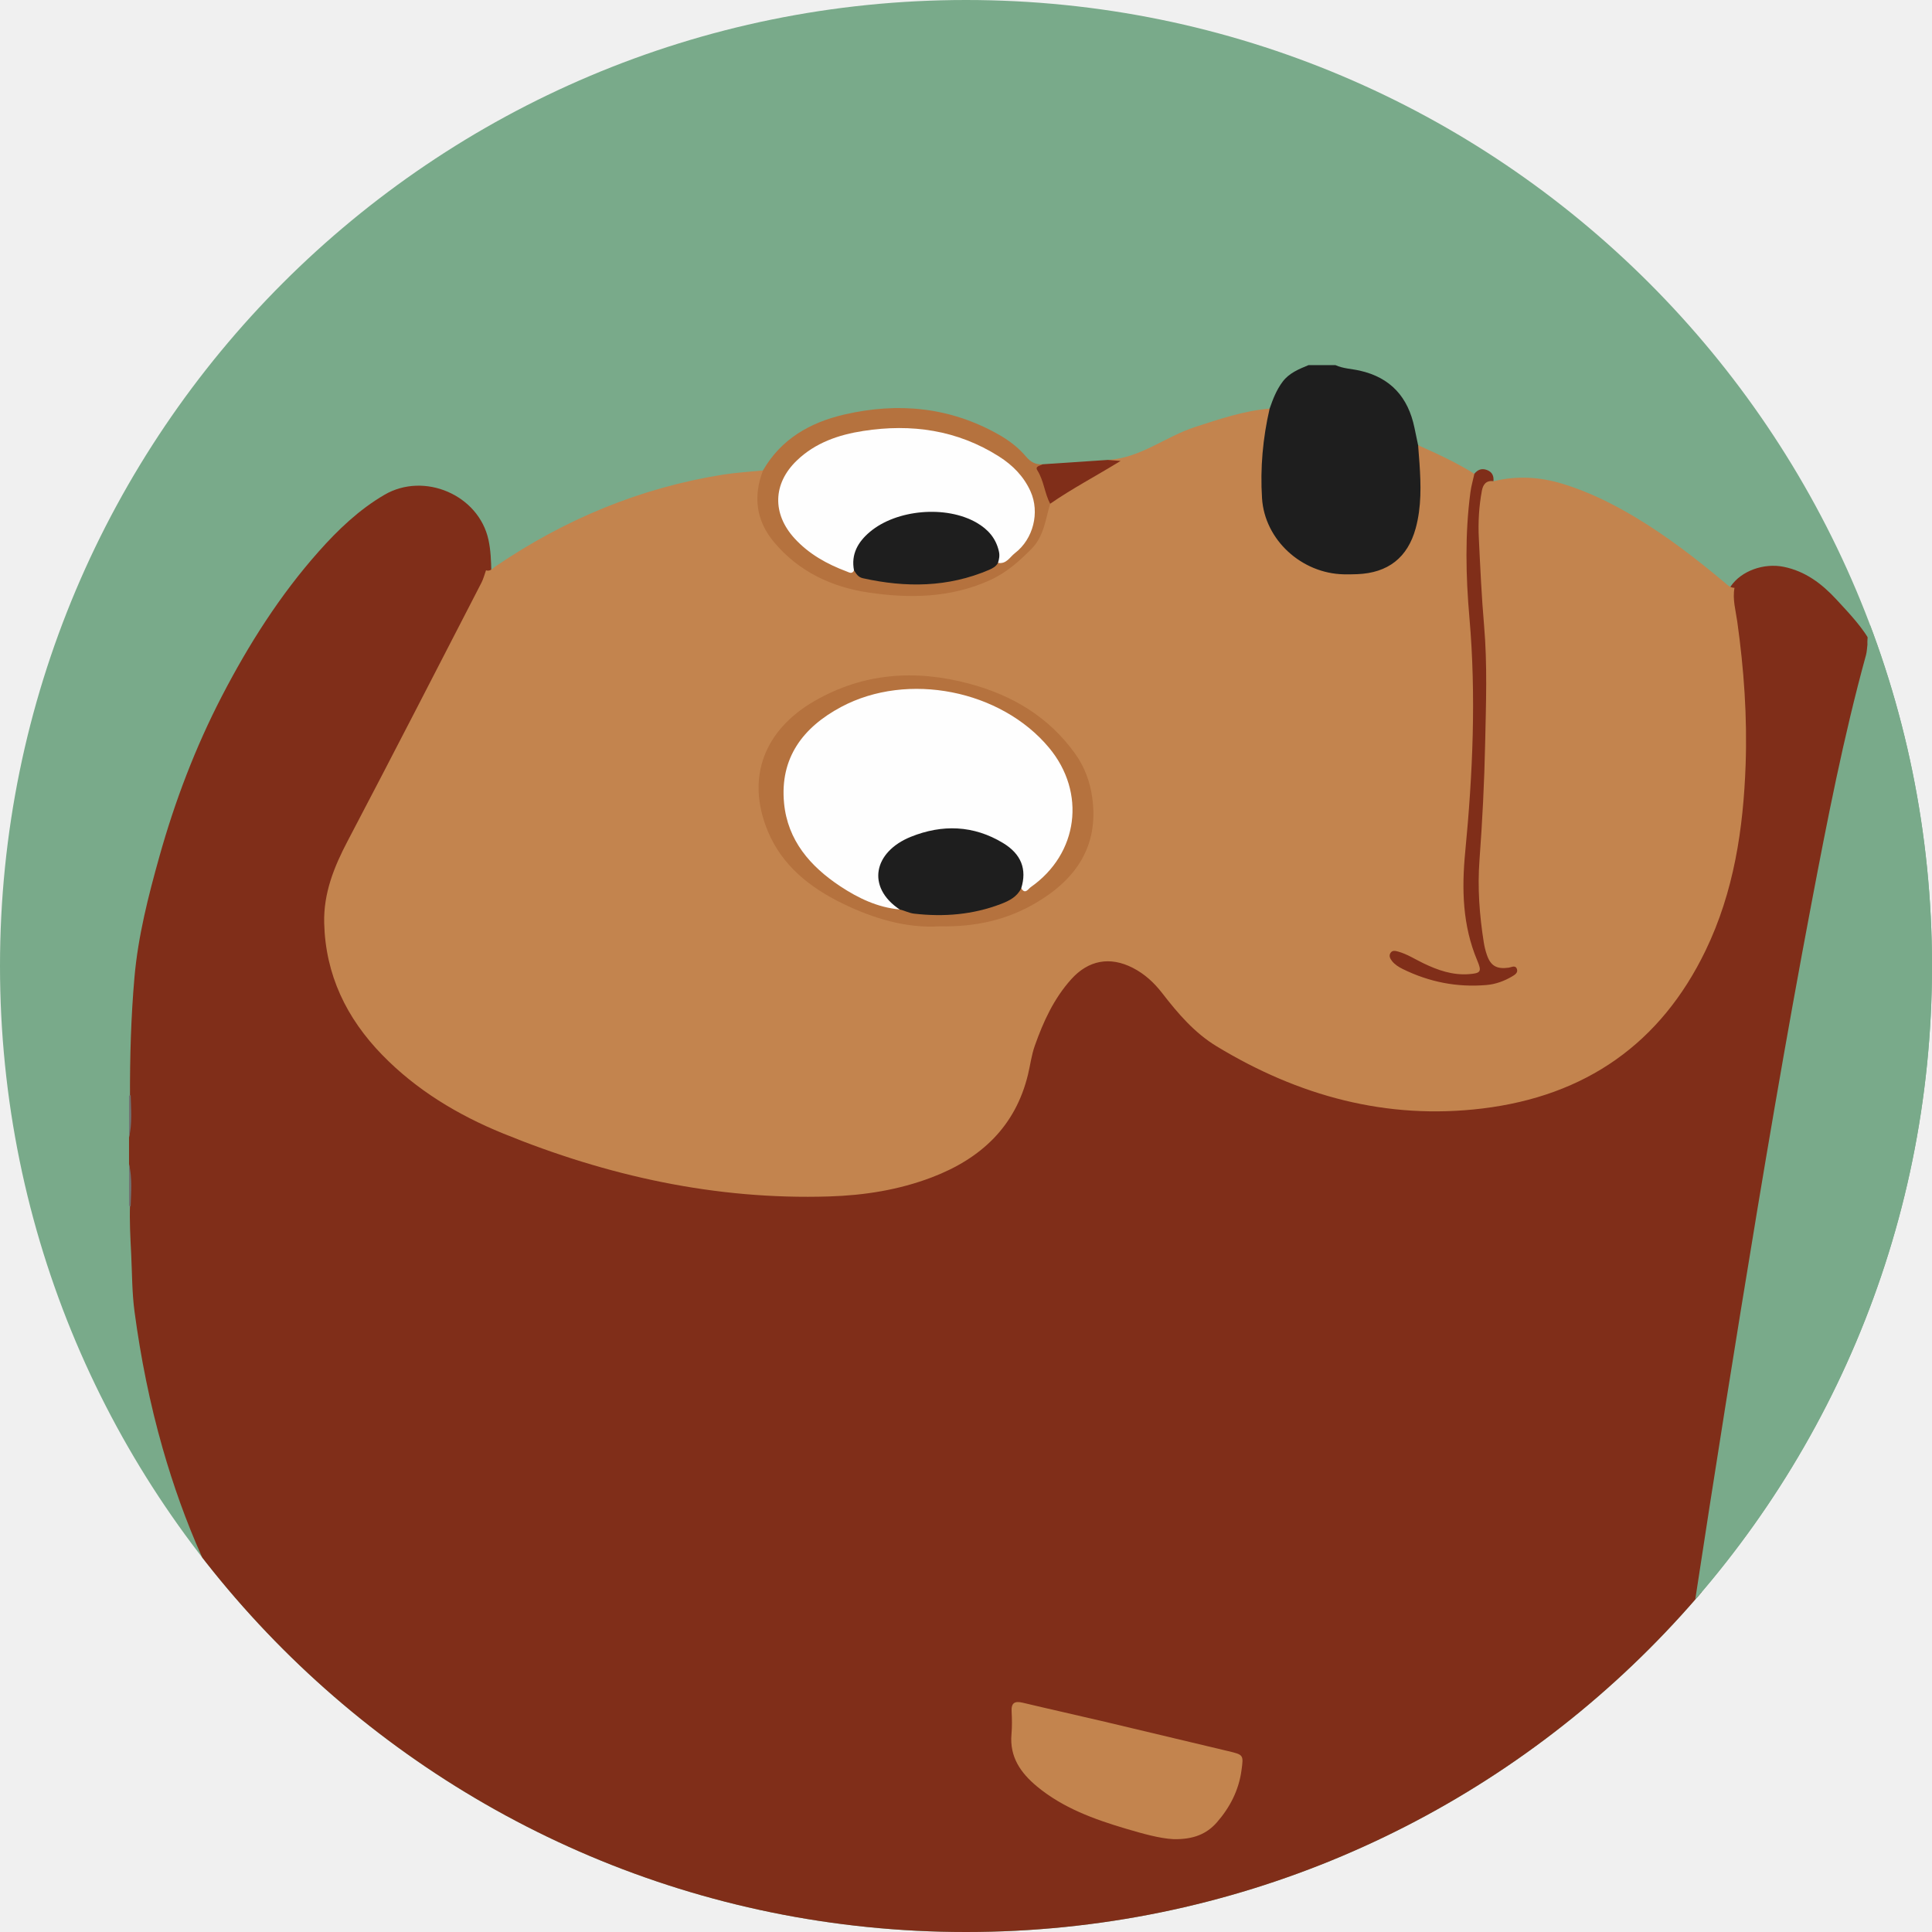
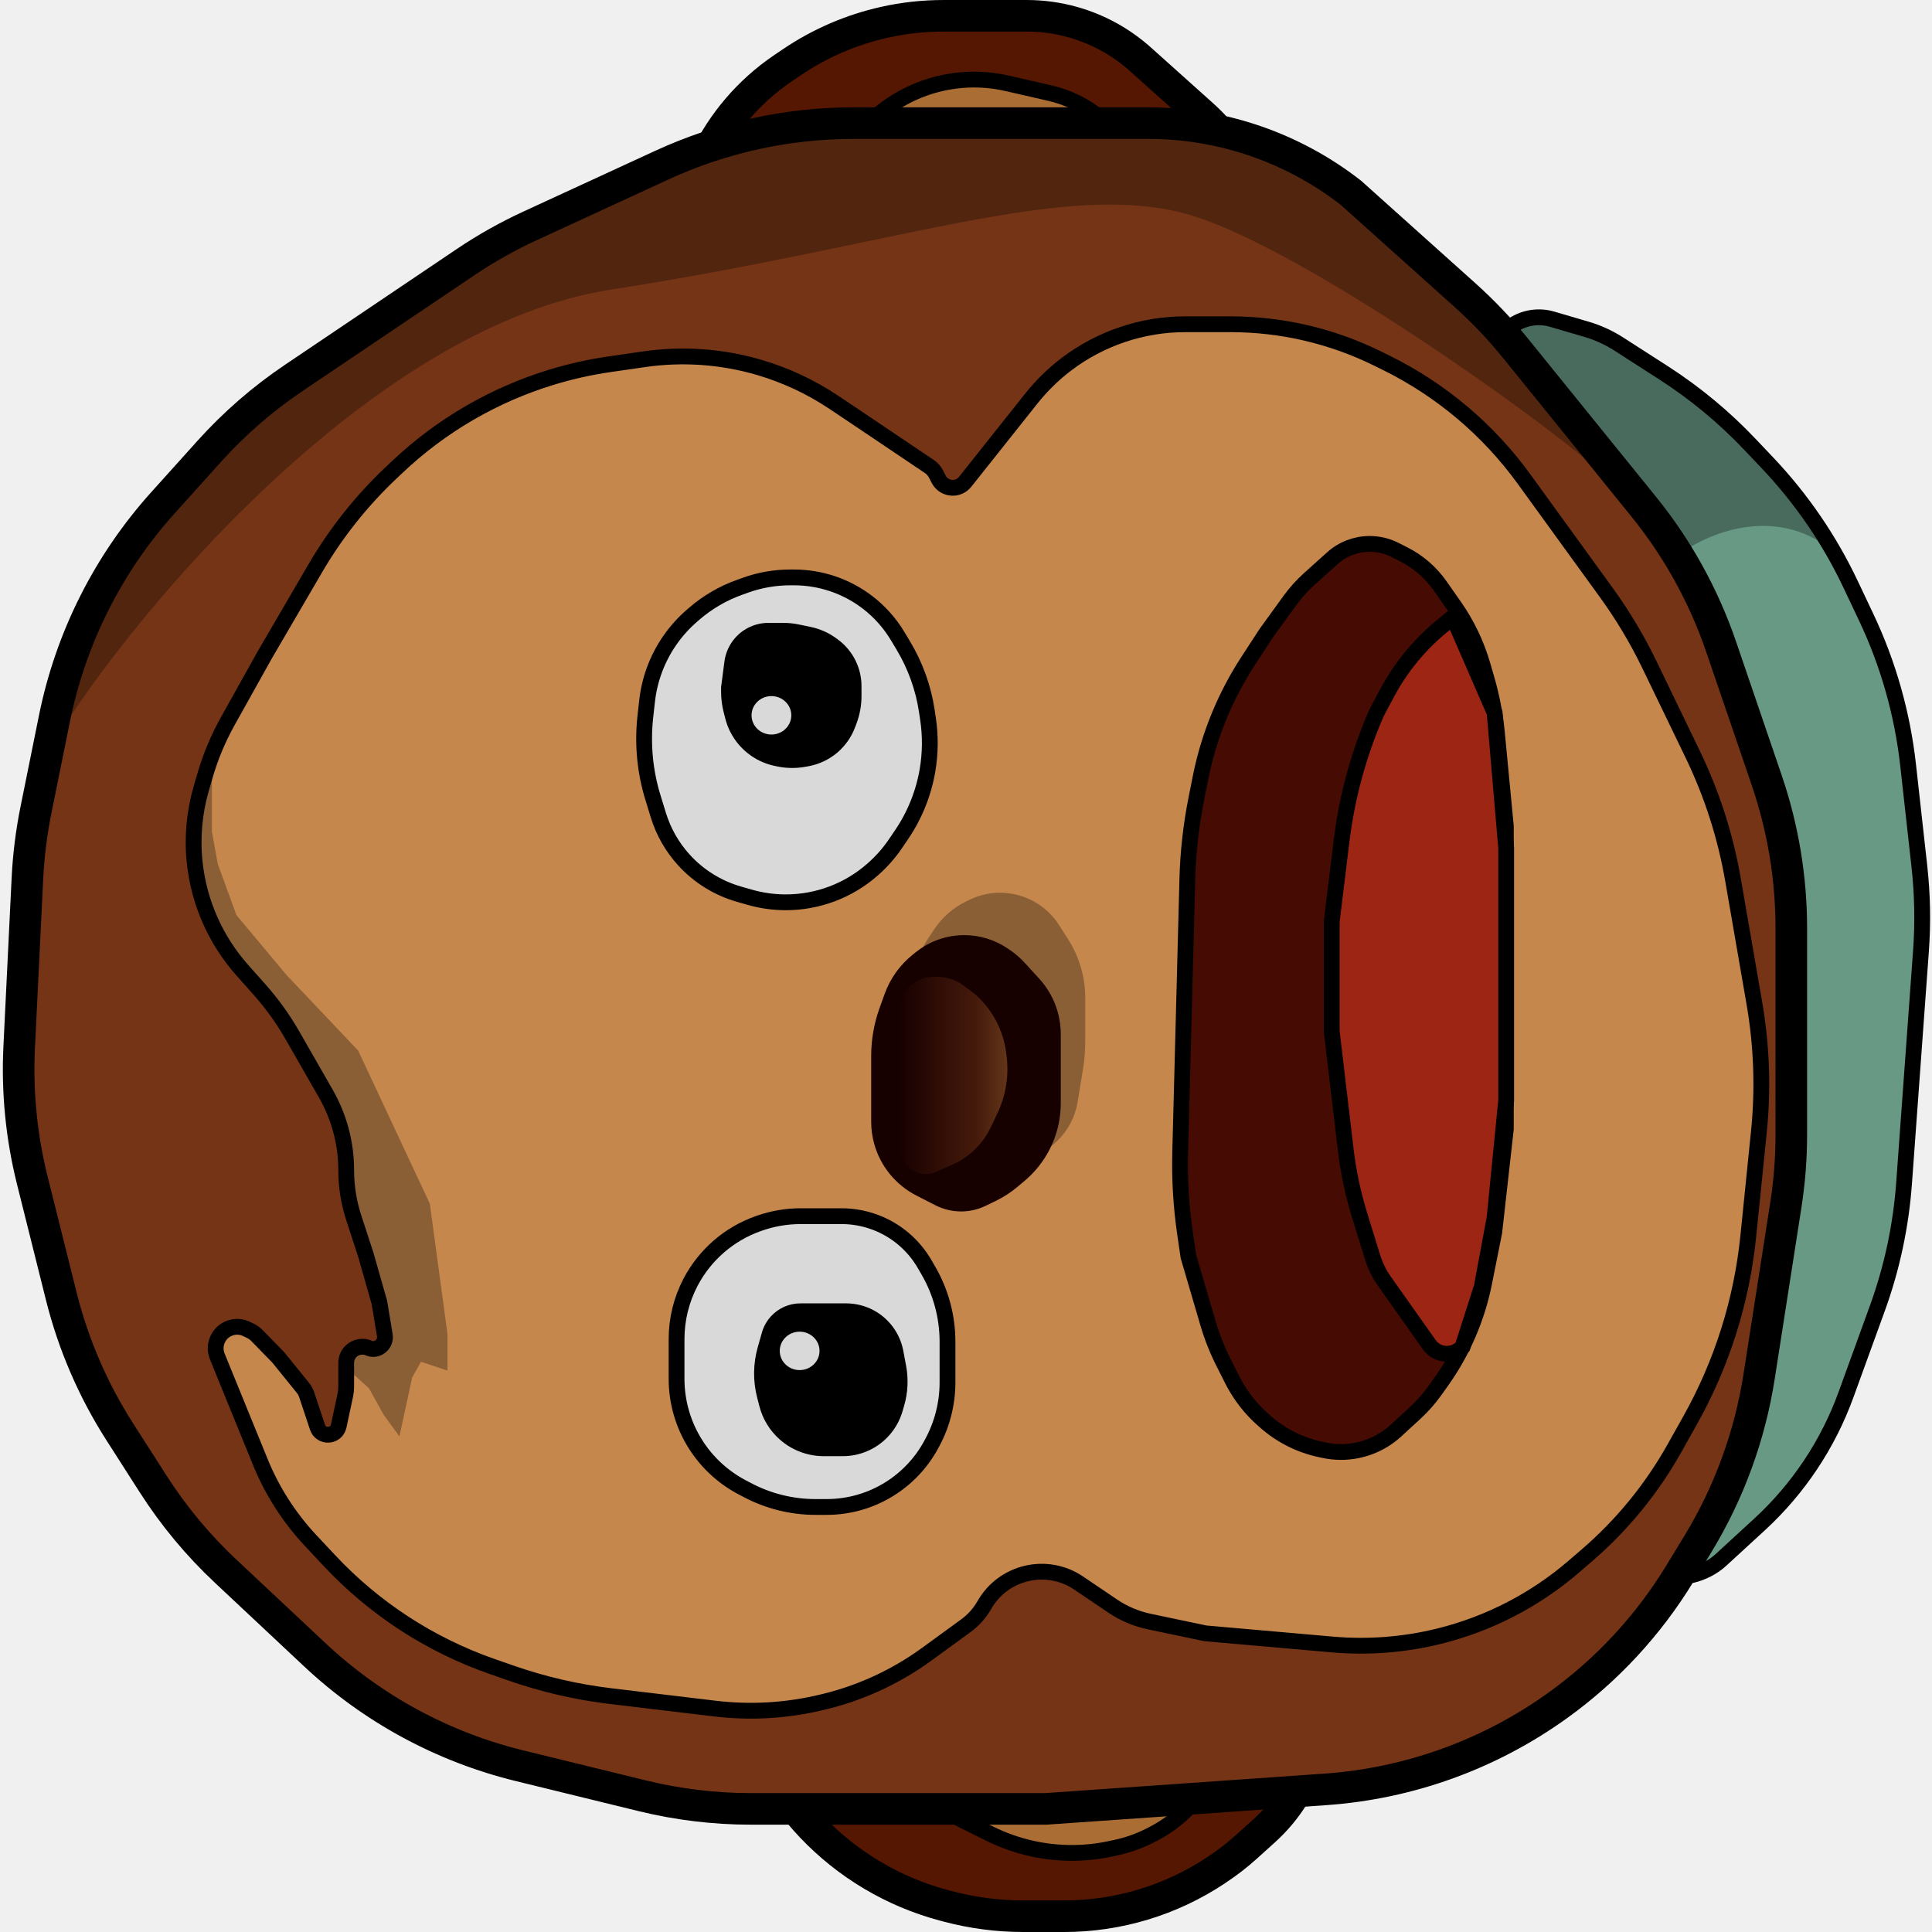
<svg xmlns="http://www.w3.org/2000/svg" width="90" height="90" viewBox="0 0 90 90" fill="none">
-   <g clip-path="url(#clip0_1486_24104)">
-     <circle cx="45" cy="45" r="45" transform="rotate(-90 45 45)" fill="#79AA8A" />
-     <g clip-path="url(#clip1_1486_24104)">
-       <path d="M6.011 54.228C6.011 53.815 6.011 53.401 6.011 52.988C6.115 52.366 6.027 51.738 6.055 51.115C6.05 49.249 6.101 47.38 6.264 45.524C6.432 43.612 6.908 41.744 7.427 39.894C8.151 37.313 9.101 34.815 10.336 32.43C11.586 30.02 13.035 27.731 14.848 25.69C15.745 24.68 16.722 23.744 17.908 23.05C19.768 21.965 22.304 23.061 22.755 25.148C22.862 25.639 22.876 26.135 22.889 26.633C22.917 26.747 22.842 26.828 22.795 26.919C21.332 29.762 19.875 32.607 18.404 35.445C17.635 36.93 16.904 38.435 16.082 39.894C15.336 41.221 15.222 42.643 15.438 44.101C15.762 46.287 16.892 48.032 18.524 49.502C20.634 51.404 23.152 52.572 25.818 53.468C28.672 54.426 31.6 55.1 34.602 55.39C37.184 55.639 39.769 55.656 42.304 54.958C43.827 54.538 45.207 53.869 46.283 52.681C47.053 51.83 47.485 50.828 47.714 49.721C48.02 48.241 48.601 46.883 49.556 45.684C50.741 44.197 52.195 44.226 53.605 45.387C54.055 45.757 54.405 46.222 54.756 46.682C55.734 47.969 57.053 48.834 58.494 49.513C60.227 50.329 62.036 50.962 63.934 51.281C67.05 51.805 70.11 51.608 73.034 50.339C75.436 49.296 77.268 47.605 78.604 45.38C79.99 43.07 80.605 40.529 80.924 37.9C81.111 36.36 81.165 34.809 81.099 33.261C81.031 31.626 80.844 29.998 80.615 28.376C80.566 28.026 80.398 27.655 80.632 27.302C81.118 26.597 82.158 26.217 83.088 26.404C84.099 26.607 84.873 27.196 85.543 27.922C86.157 28.587 86.79 29.242 87.219 30.051C87.186 30.723 86.927 31.345 86.769 31.988C85.798 35.963 85.003 39.973 84.268 43.995C83.448 48.481 82.657 52.973 81.92 57.473C81.452 60.328 80.975 63.18 80.527 66.036C79.898 70.044 79.263 74.053 78.675 78.068C78.595 78.621 78.508 79.176 78.41 79.728C78.369 79.954 78.267 80.079 78.025 80.057C76.975 79.963 75.946 80.226 74.902 80.236C74.515 80.218 74.269 80.405 74.078 80.732C72.669 83.161 70.815 85.237 68.733 87.112C67.252 88.446 65.619 89.591 63.849 90.533C63.55 90.691 63.312 90.891 63.134 91.18C61.957 93.092 60.167 94.169 58.036 94.732C57.338 94.917 56.595 94.911 55.868 94.947C55.708 94.955 55.54 94.898 55.387 94.99C54.37 94.99 53.352 94.99 52.335 94.99C51.618 94.909 50.894 94.912 50.174 94.882C48.627 94.818 47.129 94.492 45.661 94.027C44.585 93.687 43.456 93.643 42.357 93.434C39.34 92.86 36.397 92.038 33.509 91.007C30.678 89.996 27.938 88.784 25.256 87.444C22.627 86.131 20.058 84.709 17.575 83.142C16.564 82.504 15.713 81.678 14.883 80.822C13.781 79.686 12.809 78.458 11.94 77.147C9.959 74.158 8.562 70.907 7.58 67.479C6.982 65.388 6.556 63.261 6.268 61.109C6.147 60.211 6.155 59.302 6.11 58.399C6.071 57.635 6.03 56.869 6.057 56.102C6.026 55.477 6.113 54.85 6.011 54.228Z" fill="#802E19" />
-       <path d="M93.991 36.061C93.825 36.858 93.833 37.672 93.753 38.477C93.363 42.4 92.78 46.297 92.148 50.187C90.597 59.747 88.716 69.246 86.798 78.74C86.481 80.306 85.966 81.754 84.978 83.019C84.148 84.083 83.155 84.86 81.684 84.72C80.762 84.632 80.022 84.164 79.347 83.588C78.976 83.271 78.66 82.889 78.291 82.568C77.91 82.236 77.815 81.854 77.931 81.382C77.997 81.111 78.017 80.829 78.056 80.55C78.127 80.031 78.106 80.006 77.553 80.005C76.626 80.002 75.701 80.004 74.774 80.004C75.665 79.873 76.563 79.947 77.459 79.922C78.166 79.902 78.16 79.914 78.26 79.235C79.16 73.177 80.105 67.126 81.087 61.08C82.118 54.729 83.188 48.383 84.39 42.059C85.126 38.187 85.879 34.318 86.926 30.513C86.968 30.358 86.971 30.193 86.992 30.033C86.96 29.261 87.3 28.614 87.692 27.983C87.81 27.793 87.992 27.687 88.204 27.655C89.058 27.523 89.895 27.29 90.778 27.327C91.446 27.355 91.971 27.633 92.359 28.125C93.265 29.276 93.727 30.607 93.905 32.046C93.946 32.381 93.91 32.72 93.994 33.05C93.991 34.052 93.991 35.057 93.991 36.061Z" fill="#79AA8A" />
-       <path d="M62.211 17.009C62.565 17.172 62.956 17.179 63.328 17.262C64.791 17.587 65.596 18.51 65.89 19.922C65.948 20.195 66.004 20.467 66.061 20.74C66.296 20.992 66.35 21.319 66.362 21.631C66.401 22.663 66.446 23.694 66.159 24.71C65.768 26.104 64.682 26.921 63.208 26.986C61.493 27.059 60.144 26.439 59.172 25.051C58.641 24.294 58.498 23.429 58.542 22.521C58.586 21.607 58.598 20.692 58.756 19.786C58.806 19.494 58.835 19.196 59.144 19.036C59.297 18.595 59.463 18.162 59.751 17.78C60.057 17.373 60.507 17.196 60.953 17.01C61.373 17.009 61.791 17.009 62.211 17.009Z" fill="#1E1E1E" />
-       <path d="M6.085 56.198C6.061 56.191 6.035 56.183 6.011 56.176C6.011 55.527 6.011 54.877 6.011 54.227C6.164 54.88 6.108 55.54 6.085 56.198Z" fill="#727272" />
-       <path d="M6.011 51.038C6.036 51.033 6.063 51.027 6.088 51.019C6.102 51.677 6.166 52.336 6.011 52.986C6.011 52.337 6.011 51.687 6.011 51.038Z" fill="#727272" />
-       <path d="M59.144 19.035C58.827 20.41 58.701 21.808 58.79 23.208C58.911 25.149 60.632 26.715 62.6 26.754C62.809 26.758 63.019 26.755 63.228 26.747C64.662 26.689 65.574 25.974 65.948 24.61C66.221 23.612 66.193 22.596 66.125 21.578C66.107 21.299 66.082 21.02 66.061 20.74C66.958 21.141 67.851 21.55 68.684 22.073C68.876 22.166 68.844 22.32 68.818 22.491C68.591 24.011 68.519 25.533 68.599 27.076C68.668 28.415 68.719 29.759 68.829 31.095C68.947 32.532 68.835 33.957 68.794 35.385C68.752 36.872 68.664 38.363 68.482 39.842C68.269 41.563 68.43 43.227 69.106 44.835C69.314 45.33 69.176 45.533 68.615 45.581C67.854 45.645 67.127 45.532 66.439 45.187C66.127 45.031 65.832 44.818 65.435 44.779C66.089 45.584 69.003 45.981 69.862 45.379C69.183 45.123 68.989 44.562 68.895 43.943C68.701 42.673 68.594 41.404 68.686 40.111C68.783 38.743 68.88 37.375 68.914 36.002C68.954 34.409 68.995 32.816 68.995 31.221C68.995 29.861 68.815 28.513 68.755 27.159C68.697 25.835 68.546 24.509 68.735 23.183C68.769 22.949 68.814 22.715 68.938 22.507C69.119 22.203 69.26 22.185 69.573 22.417C70.658 22.153 71.727 22.213 72.794 22.538C74.003 22.907 75.122 23.461 76.198 24.106C77.659 24.983 79.001 26.017 80.303 27.106C80.45 27.228 80.582 27.381 80.799 27.383C80.701 27.919 80.856 28.438 80.929 28.959C81.239 31.171 81.397 33.394 81.318 35.625C81.212 38.611 80.772 41.54 79.457 44.27C77.366 48.609 73.86 51.055 69.052 51.638C64.582 52.18 60.482 51.047 56.682 48.745C55.645 48.118 54.873 47.212 54.144 46.269C53.767 45.782 53.327 45.371 52.769 45.086C51.703 44.541 50.701 44.729 49.902 45.617C49.091 46.52 48.603 47.59 48.206 48.712C48.051 49.147 47.997 49.602 47.89 50.047C47.307 52.473 45.699 53.972 43.409 54.845C41.872 55.431 40.265 55.684 38.627 55.735C33.335 55.901 28.288 54.783 23.425 52.797C21.324 51.939 19.396 50.776 17.806 49.143C16.139 47.431 15.161 45.41 15.102 42.997C15.068 41.607 15.56 40.384 16.197 39.172C18.297 35.175 20.357 31.158 22.427 27.146C22.52 26.965 22.57 26.761 22.64 26.567C22.835 26.635 22.944 26.48 23.072 26.393C26.291 24.202 29.808 22.728 33.677 22.111C34.295 22.013 34.923 21.978 35.546 21.914C35.689 22.043 35.677 22.204 35.636 22.365C35.216 24.018 36.028 25.149 37.276 26.073C38.562 27.024 40.054 27.409 41.63 27.499C43.087 27.582 44.513 27.45 45.885 26.874C47.334 26.266 48.333 25.315 48.602 23.73C48.622 23.614 48.636 23.496 48.699 23.393C49.509 22.724 50.455 22.263 51.35 21.726C51.472 21.653 51.645 21.628 51.605 21.425C53.126 21.34 54.291 20.337 55.675 19.89C56.812 19.522 57.94 19.136 59.144 19.035Z" fill="#C3844E" />
-       <path d="M54.664 85.675C54.023 85.643 53.227 85.418 52.444 85.186C50.967 84.748 49.522 84.224 48.312 83.224C47.54 82.585 47.025 81.837 47.119 80.785C47.15 80.433 47.143 80.075 47.125 79.722C47.104 79.33 47.265 79.23 47.638 79.318C48.916 79.623 50.2 79.907 51.48 80.209C53.385 80.659 55.287 81.118 57.192 81.569C57.936 81.746 57.934 81.741 57.831 82.485C57.703 83.407 57.292 84.2 56.685 84.895C56.207 85.44 55.585 85.694 54.664 85.675Z" fill="#C3844E" />
-       <path d="M48.92 23.467C48.703 24.197 48.631 24.984 48.05 25.57C47.475 26.15 46.878 26.682 46.11 27.029C44.279 27.859 42.358 27.886 40.439 27.599C38.733 27.346 37.211 26.623 36.073 25.275C35.22 24.264 35.077 23.132 35.544 21.914C36.385 20.452 37.733 19.681 39.328 19.311C41.837 18.73 44.255 18.959 46.523 20.244C47.007 20.518 47.446 20.854 47.801 21.275C48.013 21.525 48.244 21.651 48.566 21.628C48.631 21.999 48.775 22.345 48.911 22.694C49.01 22.949 48.939 23.208 48.92 23.467Z" fill="#B5723E" />
-       <path d="M48.92 23.467C48.66 22.972 48.629 22.395 48.325 21.912C48.2 21.712 48.457 21.703 48.566 21.628C49.578 21.56 50.59 21.493 51.602 21.425C51.763 21.437 51.923 21.45 52.201 21.472C51.052 22.179 49.944 22.757 48.92 23.467Z" fill="#802E19" />
-       <path d="M69.571 22.413C69.226 22.374 69.085 22.569 69.03 22.867C68.895 23.596 68.853 24.334 68.89 25.072C68.956 26.428 69.017 27.785 69.134 29.139C69.292 30.968 69.223 32.799 69.184 34.628C69.146 36.443 69.055 38.258 68.92 40.068C68.824 41.361 68.919 42.633 69.121 43.904C69.151 44.093 69.197 44.281 69.258 44.462C69.434 44.993 69.718 45.157 70.282 45.078C70.417 45.058 70.599 44.939 70.666 45.148C70.722 45.318 70.56 45.416 70.435 45.488C70.071 45.703 69.672 45.849 69.253 45.885C67.88 46.005 66.573 45.747 65.34 45.138C65.153 45.045 64.974 44.934 64.843 44.766C64.758 44.656 64.692 44.529 64.771 44.398C64.857 44.255 65.004 44.292 65.134 44.329C65.556 44.447 65.921 44.688 66.31 44.874C66.978 45.195 67.661 45.435 68.42 45.38C68.984 45.339 69.035 45.264 68.815 44.742C68.129 43.111 68.088 41.421 68.255 39.692C68.606 36.059 68.77 32.422 68.451 28.772C68.282 26.832 68.24 24.879 68.497 22.936C68.535 22.644 68.62 22.359 68.682 22.071C68.835 21.879 69.024 21.803 69.265 21.893C69.511 21.985 69.593 22.17 69.571 22.413Z" fill="#802E19" />
-       <path d="M43.765 43.151C42.246 43.251 40.695 42.795 39.241 42.085C37.734 41.349 36.435 40.324 35.77 38.724C34.716 36.184 35.648 33.987 37.923 32.667C40.189 31.353 42.625 31.169 45.153 31.849C47.17 32.391 48.852 33.397 50.076 35.098C50.527 35.724 50.784 36.429 50.885 37.182C51.183 39.408 50.138 40.947 48.277 42.048C46.934 42.843 45.47 43.189 43.765 43.151Z" fill="#B5723E" />
-       <path d="M39.783 26.571C39.696 26.761 39.554 26.664 39.441 26.621C38.522 26.277 37.683 25.811 37.014 25.081C35.966 23.935 36 22.528 37.116 21.455C37.977 20.626 39.061 20.253 40.213 20.075C42.459 19.726 44.593 20.031 46.535 21.263C47.173 21.667 47.694 22.194 48.007 22.892C48.445 23.866 48.139 25.108 47.28 25.766C47.041 25.95 46.883 26.289 46.491 26.221C46.312 26.157 46.324 25.998 46.301 25.855C46.207 25.261 45.881 24.838 45.349 24.544C43.979 23.786 41.875 23.969 40.671 24.967C40.292 25.282 40.047 25.674 39.991 26.168C39.975 26.329 39.971 26.497 39.783 26.571Z" fill="#FEFEFE" />
-       <path d="M39.783 26.572C39.638 25.819 39.964 25.25 40.517 24.782C41.762 23.727 44.081 23.528 45.501 24.353C46.022 24.656 46.391 25.067 46.531 25.678C46.579 25.886 46.544 26.043 46.491 26.221C46.4 26.386 46.247 26.472 46.08 26.544C44.165 27.365 42.198 27.381 40.196 26.936C39.972 26.886 39.887 26.728 39.783 26.572Z" fill="#1E1E1E" />
-       <path d="M41.908 42.366C40.882 42.273 39.982 41.84 39.148 41.29C37.741 40.359 36.69 39.147 36.524 37.41C36.325 35.311 37.399 33.884 39.186 32.931C42.289 31.276 46.629 32.144 48.867 34.831C50.608 36.919 50.236 39.774 48.015 41.327C47.9 41.407 47.755 41.687 47.572 41.376C47.452 41.264 47.438 41.119 47.444 40.97C47.471 40.299 47.133 39.829 46.6 39.46C45.294 38.554 42.9 38.664 41.732 39.687C41.016 40.314 40.986 41.181 41.657 41.855C41.8 41.997 42.003 42.11 41.908 42.366Z" fill="#FEFEFE" />
-       <path d="M41.908 42.366C40.351 41.322 40.694 39.684 42.429 38.982C43.893 38.392 45.353 38.44 46.724 39.27C47.583 39.789 47.842 40.503 47.574 41.375C47.381 41.776 47.022 41.96 46.624 42.112C45.316 42.611 43.97 42.72 42.587 42.562C42.344 42.535 42.138 42.417 41.908 42.366Z" fill="#1E1E1E" />
-     </g>
-   </g>
+   <path d="M69.582 18.824C69.227 18.027 69.227 17.117 69.582 16.32L69.689 16.077C69.861 15.691 70.142 15.364 70.496 15.134C71.03 14.787 71.689 14.69 72.301 14.869L73.903 15.339C74.437 15.495 74.945 15.728 75.412 16.028L77.496 17.368C78.966 18.314 80.318 19.433 81.519 20.702L82.347 21.575C83.921 23.238 85.223 25.14 86.203 27.21L86.933 28.751C87.961 30.923 88.621 33.251 88.887 35.639L89.41 40.342C89.557 41.662 89.582 42.992 89.485 44.316L88.699 55.116C88.554 57.107 88.136 59.069 87.455 60.945L85.993 64.971C85.154 67.283 83.77 69.359 81.958 71.023L80.182 72.654C79.897 72.916 79.564 73.119 79.202 73.254L79.169 73.267C78.305 73.588 77.339 73.482 76.564 72.982C75.732 72.444 75.23 71.52 75.23 70.529V68.681L75.228 68.661L70.098 20.532C70.047 20.054 69.921 19.586 69.726 19.147L69.582 18.824Z" fill="#679985" stroke="black" stroke-width="0.736" />
+   <path d="M34.024 76.945C34.024 76.83 34.117 76.737 34.232 76.737H34.272L60.798 76.104H60.922C61.176 76.104 61.382 76.31 61.382 76.564V79.7C61.382 80.398 61.285 81.093 61.093 81.764C60.707 83.112 59.951 84.326 58.91 85.267L58.064 86.031C57.642 86.413 57.192 86.762 56.718 87.076L56.639 87.13C54.544 88.522 52.083 89.265 49.568 89.265H47.674C46.475 89.265 45.281 89.107 44.122 88.798L43.97 88.758C41.614 88.129 39.477 86.859 37.798 85.09C36.207 83.413 35.083 81.349 34.539 79.102L34.03 76.993C34.026 76.977 34.024 76.961 34.024 76.945Z" fill="#551702" stroke="black" stroke-width="1.471" />
+   <path d="M41.286 80.987L40.781 79.77C40.74 79.671 40.718 79.564 40.718 79.456C40.718 79.002 41.086 78.634 41.54 78.634H41.684H55.951H56.39C56.886 78.634 57.288 79.037 57.288 79.533C57.288 79.59 57.283 79.648 57.272 79.704L57.011 81.044C56.851 81.868 56.527 82.651 56.058 83.348C55.499 84.18 54.749 84.866 53.871 85.349L53.784 85.397C53.201 85.717 52.573 85.949 51.922 86.084L51.656 86.14C50.471 86.386 49.234 86.373 48.053 86.109C47.381 85.958 46.723 85.726 46.106 85.42L44.848 84.796C43.239 83.998 41.974 82.645 41.286 80.987Z" fill="#AA6D34" stroke="black" stroke-width="0.736" />
+   <path d="M31.828 11.924C31.828 11.209 31.901 10.497 32.045 9.797C32.401 8.065 33.19 6.447 34.335 5.097C34.957 4.364 35.678 3.717 36.474 3.178L36.89 2.897C38.197 2.013 39.658 1.383 41.198 1.039C42.1 0.837 43.021 0.736 43.945 0.736L47.831 0.736C48.559 0.736 49.285 0.836 49.986 1.034C51.151 1.363 52.225 1.954 53.126 2.762L56.008 5.346C56.482 5.772 56.91 6.245 57.286 6.759C58.102 7.876 58.656 9.163 58.904 10.524L59.254 12.445L59.783 15.645C59.784 15.654 59.785 15.663 59.785 15.671C59.785 15.763 59.711 15.837 59.62 15.838L31.828 15.838V11.924Z" fill="#551702" stroke="black" stroke-width="1.471" />
+   <path d="M38.788 7.336L37.282 9.988C37.006 10.475 37.266 11.091 37.806 11.233C37.877 11.251 37.95 11.261 38.023 11.261L53.111 11.261C53.566 11.261 53.936 10.892 53.936 10.436C53.936 10.327 53.914 10.218 53.872 10.117L52.835 7.644C52.484 6.807 51.936 6.067 51.237 5.488C50.56 4.928 49.762 4.534 48.906 4.337L46.913 3.881C46.408 3.765 45.892 3.707 45.373 3.707C43.804 3.707 42.282 4.242 41.057 5.224L39.568 6.419C39.252 6.673 38.987 6.984 38.788 7.336Z" fill="#AA6D34" stroke="black" stroke-width="0.736" />
+   <path d="M0.894 48.776L1.277 40.919C1.33 39.846 1.463 38.779 1.676 37.727L2.539 33.459C3.296 29.72 5.041 26.252 7.594 23.417L9.747 21.025C10.913 19.73 12.233 18.582 13.679 17.608L21.691 12.209C22.643 11.567 23.646 11.003 24.689 10.523L30.833 7.692C33.632 6.403 36.677 5.735 39.759 5.735H53.492C56.912 5.735 60.233 6.879 62.93 8.98L68.247 13.749C69.09 14.505 69.871 15.326 70.583 16.206L76.571 23.604C78.148 25.551 79.369 27.762 80.179 30.134L82.302 36.352C83.059 38.571 83.446 40.9 83.446 43.245V52.849C83.446 53.949 83.361 55.048 83.191 56.135L81.946 64.123C81.516 66.883 80.548 69.533 79.097 71.92L78.266 73.286C76.799 75.698 74.864 77.791 72.573 79.439C69.394 81.728 65.638 83.085 61.73 83.357L48.719 84.265H34.983C33.274 84.265 31.571 84.059 29.911 83.652L24.192 82.252C20.63 81.38 17.352 79.604 14.676 77.096L10.516 73.196C9.225 71.987 8.09 70.622 7.137 69.133L5.58 66.701C4.334 64.754 3.412 62.617 2.852 60.374L1.506 54.99C0.998 52.96 0.792 50.867 0.894 48.776Z" fill="#753416" stroke="black" stroke-width="1.471" />
+   <path d="M23.766 77.925L22.894 77.62C20.02 76.613 17.431 74.925 15.349 72.702L14.47 71.764C13.473 70.699 12.679 69.461 12.128 68.11L10.121 63.187C10.005 62.903 10.026 62.581 10.178 62.314C10.438 61.856 11.009 61.678 11.483 61.907L11.647 61.986C11.772 62.046 11.886 62.128 11.983 62.228L12.962 63.231L14.117 64.659C14.19 64.75 14.247 64.853 14.284 64.964L14.79 66.485C14.953 66.974 15.653 66.945 15.775 66.445L16.086 64.989C16.113 64.861 16.127 64.731 16.127 64.6V63.485C16.127 63.072 16.462 62.737 16.875 62.737H16.919C16.999 62.737 17.079 62.754 17.152 62.788C17.552 62.976 17.998 62.638 17.926 62.202L17.674 60.676L17.041 58.451L16.48 56.733C16.246 56.015 16.127 55.265 16.127 54.509C16.127 53.259 15.8 52.029 15.177 50.944L13.617 48.221C13.181 47.462 12.669 46.749 12.087 46.095L11.282 45.189C10.042 43.792 9.268 42.043 9.07 40.185C8.946 39.024 9.05 37.85 9.376 36.728L9.552 36.124C9.808 35.245 10.163 34.397 10.609 33.597L12.329 30.515L14.686 26.475C15.642 24.837 16.826 23.343 18.203 22.04L18.505 21.755C20.549 19.82 23.014 18.387 25.707 17.568C26.587 17.3 27.486 17.099 28.396 16.968L30.005 16.735C31.798 16.476 33.626 16.605 35.364 17.114C36.599 17.476 37.771 18.024 38.841 18.74L40.181 19.638L43.293 21.732C43.42 21.818 43.525 21.934 43.596 22.07L43.73 22.329C43.978 22.804 44.636 22.863 44.964 22.439L48.042 18.567C48.52 17.965 49.073 17.425 49.686 16.961C51.277 15.757 53.218 15.105 55.214 15.105H57.328C59.698 15.105 62.036 15.65 64.162 16.697L64.578 16.902C67.125 18.158 69.327 20.015 70.994 22.315L74.832 27.61C75.597 28.666 76.267 29.787 76.835 30.961L78.856 35.145C79.749 36.994 80.38 38.959 80.73 40.982L81.725 46.732C82.068 48.712 82.139 50.73 81.935 52.73L81.44 57.602C81.134 60.608 80.214 63.52 78.736 66.157L78.006 67.459C76.946 69.35 75.564 71.042 73.921 72.456L73.311 72.982C71.506 74.535 69.362 75.644 67.051 76.217C65.42 76.622 63.733 76.753 62.059 76.606L56.148 76.087L53.543 75.54C52.929 75.411 52.346 75.164 51.826 74.812L50.247 73.744C48.763 72.741 46.74 73.213 45.854 74.77C45.639 75.149 45.344 75.478 44.992 75.734L43.168 77.062C41.662 78.158 39.946 78.932 38.127 79.335L38.02 79.359C36.471 79.702 34.876 79.781 33.301 79.592L28.441 79.011C26.848 78.82 25.28 78.456 23.766 77.925Z" fill="#C6874D" stroke="black" stroke-width="0.736" />
+   <path d="M61.452 67.506L61.648 67.549C61.917 67.609 62.192 67.639 62.468 67.639C63.416 67.639 64.33 67.284 65.028 66.643L65.898 65.845C66.248 65.524 66.564 65.168 66.84 64.782L67.149 64.348C68.13 62.974 68.808 61.408 69.138 59.754L69.609 57.395L70.148 52.59V46.014V38.489L69.729 34.114C69.649 33.281 69.491 32.456 69.258 31.652L69.065 30.985C68.782 30.008 68.34 29.085 67.757 28.251L67.082 27.287C66.65 26.671 66.073 26.17 65.402 25.83L64.982 25.617C64.618 25.433 64.215 25.337 63.806 25.337C63.164 25.337 62.544 25.574 62.067 26.003L60.991 26.971C60.657 27.271 60.355 27.607 60.091 27.971L58.977 29.51L58.134 30.805C57.086 32.414 56.347 34.206 55.954 36.086L55.731 37.203C55.485 38.437 55.344 39.69 55.311 40.949L54.978 53.677C54.946 54.931 55.02 56.186 55.2 57.427L55.361 58.533L56.27 61.631C56.455 62.263 56.697 62.876 56.993 63.463L57.404 64.278C57.766 64.994 58.262 65.633 58.867 66.16L58.978 66.257C59.685 66.873 60.536 67.303 61.452 67.506Z" fill="#460B03" stroke="black" stroke-width="0.736" />
+   <path d="M30.669 37.974L30.419 37.163C30.043 35.943 29.922 34.659 30.062 33.39L30.143 32.662C30.197 32.171 30.311 31.688 30.48 31.223C30.84 30.24 31.444 29.365 32.236 28.68L32.335 28.594C32.96 28.054 33.679 27.635 34.457 27.358L34.744 27.255C35.407 27.019 36.106 26.898 36.81 26.898H36.988C38.233 26.898 39.443 27.311 40.429 28.072C40.983 28.5 41.452 29.027 41.813 29.627L42.075 30.064C42.639 31.001 43.013 32.039 43.175 33.12L43.229 33.479C43.35 34.278 43.342 35.092 43.206 35.888C43.023 36.958 42.613 37.977 42.004 38.875L41.713 39.304C41.417 39.74 41.067 40.137 40.671 40.485L40.638 40.514C39.523 41.493 38.09 42.033 36.606 42.033C36.035 42.033 35.468 41.953 34.919 41.796L34.415 41.651C33.428 41.367 32.54 40.813 31.851 40.052C31.309 39.454 30.906 38.745 30.669 37.974Z" fill="#D9D9D9" stroke="black" stroke-width="0.736" />
+   <path d="M33.788 33.477L33.711 33.176C33.631 32.865 33.591 32.545 33.591 32.224V32.007L33.747 30.813C33.801 30.403 33.977 30.019 34.251 29.71C34.643 29.269 35.205 29.016 35.795 29.016H36.486C36.736 29.016 36.984 29.042 37.228 29.093L37.776 29.208C38.198 29.297 38.597 29.474 38.946 29.728L39.021 29.782C39.383 30.046 39.675 30.396 39.868 30.801C40.042 31.164 40.132 31.561 40.132 31.964V32.428C40.132 32.86 40.054 33.289 39.903 33.694L39.834 33.877C39.663 34.336 39.377 34.743 39.004 35.06C38.619 35.386 38.155 35.605 37.658 35.695L37.512 35.721C37.082 35.799 36.641 35.793 36.214 35.705L36.097 35.681C35.706 35.6 35.336 35.443 35.006 35.217C34.402 34.804 33.969 34.186 33.788 33.477Z" fill="black" />
+   <path d="M37.993 70.201H38.507C39.557 70.201 40.586 69.903 41.472 69.34C42.276 68.831 42.935 68.123 43.386 67.284L43.433 67.196C43.896 66.335 44.138 65.372 44.138 64.394V62.5C44.138 61.336 43.831 60.193 43.246 59.186L43.07 58.882C42.824 58.458 42.51 58.078 42.141 57.755C41.326 57.045 40.282 56.654 39.201 56.654H37.3C36.64 56.654 35.985 56.766 35.363 56.986L35.321 57.001C33.965 57.48 32.84 58.453 32.171 59.726C31.742 60.544 31.517 61.454 31.517 62.377V64.231C31.517 65.311 31.823 66.368 32.4 67.28C32.932 68.121 33.674 68.808 34.552 69.274L34.81 69.41C35.79 69.929 36.883 70.201 37.993 70.201Z" fill="#D9D9D9" stroke="black" stroke-width="0.736" />
+   <path d="M35.376 65.51L35.27 65.1C35.072 64.331 35.082 63.522 35.299 62.758L35.495 62.068C35.574 61.793 35.715 61.539 35.907 61.327C36.26 60.938 36.761 60.716 37.286 60.716H37.756H39.417C39.863 60.716 40.302 60.827 40.696 61.037C41.419 61.425 41.927 62.119 42.079 62.925L42.209 63.62C42.326 64.243 42.294 64.884 42.116 65.492L42.039 65.755C41.908 66.201 41.671 66.609 41.349 66.944C40.803 67.513 40.049 67.834 39.261 67.834H38.752H38.376C37.623 67.834 36.896 67.56 36.331 67.063C35.864 66.653 35.531 66.112 35.376 65.51Z" fill="black" />
+   <path d="M64.488 59.681L66.581 62.642C66.948 63.162 67.701 63.21 68.131 62.742L69.027 59.941L69.625 56.721L70.163 51.261V46.5V39.5L69.625 33.199L67.686 28.746L67.294 29.069C66.191 29.946 65.279 31.041 64.615 32.285L64.128 33.199C63.296 35.102 62.745 37.117 62.494 39.179L62.036 42.93V48.04L62.691 53.573C62.812 54.596 63.026 55.606 63.33 56.591L63.943 58.575C64.066 58.97 64.249 59.344 64.488 59.681Z" fill="#9D2514" stroke="black" stroke-width="0.736" />
+   <ellipse cx="37.25" cy="62.929" rx="0.895" ry="0.926" transform="rotate(-90 37.2503 62.9292)" fill="#D9D9D9" />
+   <ellipse cx="35.936" cy="33.323" rx="0.895" ry="0.926" transform="rotate(-90 35.9357 33.3226)" fill="#D9D9D9" />
+   <path d="M50.452 49.798L50.201 51.331C50.089 52.022 49.756 52.657 49.254 53.145C48.425 53.947 47.234 54.251 46.123 53.944L45.862 53.873C44.745 53.565 43.835 52.755 43.399 51.682L42.863 50.361C42.541 49.569 42.376 48.723 42.376 47.868V46.633C42.376 45.572 42.69 44.535 43.278 43.652L43.521 43.288C43.894 42.729 44.41 42.279 45.016 41.986L45.167 41.913C45.796 41.608 46.506 41.514 47.193 41.644C48.076 41.811 48.851 42.335 49.334 43.093L49.758 43.756C50.279 44.572 50.556 45.521 50.556 46.489V48.518C50.556 48.947 50.521 49.375 50.452 49.798Z" fill="black" fill-opacity="0.3" />
+   <path d="M42.69 55.694L43.572 56.145C43.944 56.335 44.354 56.434 44.771 56.434C45.169 56.434 45.562 56.343 45.92 56.17L46.386 55.944C46.752 55.766 47.095 55.544 47.406 55.281L47.737 55.002C48.099 54.696 48.414 54.337 48.669 53.938C49.156 53.178 49.415 52.294 49.415 51.392V48.174C49.415 47.835 49.37 47.498 49.281 47.17C49.121 46.582 48.823 46.04 48.411 45.59L47.74 44.856C47.529 44.625 47.291 44.42 47.032 44.245L46.936 44.18C46.34 43.777 45.638 43.562 44.918 43.562C44.099 43.562 43.304 43.841 42.665 44.354L42.517 44.472C41.921 44.95 41.469 45.583 41.21 46.3L40.974 46.955C40.715 47.674 40.583 48.433 40.583 49.197V52.25C40.583 52.598 40.63 52.944 40.722 53.279C41.011 54.324 41.725 55.2 42.69 55.694Z" fill="#170000" />
+   <path d="M41.859 53.246V49.856V47.126C41.859 46.678 42.044 46.249 42.372 45.942C42.672 45.661 43.068 45.505 43.48 45.505H43.657C44.104 45.505 44.539 45.65 44.898 45.918L45.26 46.189C45.468 46.344 45.657 46.523 45.824 46.721L45.887 46.795C46.414 47.418 46.752 48.178 46.862 48.986L46.883 49.141C47.011 50.073 46.863 51.022 46.458 51.872L46.153 52.513C45.778 53.298 45.133 53.922 44.335 54.269L43.588 54.593C43.352 54.695 43.09 54.718 42.84 54.657C42.467 54.567 42.16 54.299 42.02 53.941L41.961 53.789C41.893 53.616 41.859 53.431 41.859 53.246Z" fill="url(#paint0_linear_2279_1243)" fill-opacity="0.5" />
+   <path d="M28.471 13.489C17.76 15.15 7.195 27.465 3.251 33.416L4.289 28.33L7.506 23.037L15.29 16.499L25.357 9.961L32.622 6.743L38.849 5.602H52.445L60.333 7.262L65.833 11.31C67.802 13.209 72.439 18.143 75.263 22.703C75.269 22.711 75.273 22.719 75.278 22.726C75.273 22.718 75.268 22.711 75.263 22.703C74.39 21.363 60.922 11.508 55.247 9.961C49.539 8.404 41.859 11.414 28.471 13.489Z" fill="black" fill-opacity="0.3" />
+   <path d="M85.71 25.946C82.9 23.324 79.441 24.853 78.063 25.946L69.792 14.788H72.211L75.488 15.958L78.063 17.597L80.638 19.625L82.354 21.42C82.77 21.914 84.024 23.511 85.71 25.946Z" fill="black" fill-opacity="0.3" />
+   <path d="M17.189 64.672L16.274 63.849V63.072L17.006 62.66H17.874V60.419L16.274 56.075L15.771 52.187L14.353 49.397L11.883 45.83L9.871 42.903L9.094 39.245L9.871 35.449V38.742L10.146 40.251L11.014 42.629L13.347 45.419L16.685 48.94L20.024 56.075L20.847 62.157V63.849L19.612 63.438L19.201 64.169L18.606 66.913L17.874 65.907L17.189 64.672Z" fill="black" fill-opacity="0.3" />
  <defs>
-     <clipPath id="clip0_1486_24104">
-       <rect y="90" width="90" height="90" rx="45" transform="rotate(-90 0 90)" fill="white" />
-     </clipPath>
-     <clipPath id="clip1_1486_24104">
-       <rect width="78" height="88" fill="white" transform="matrix(0 -1 1 0 6 95)" />
-     </clipPath>
+     <linearGradient id="paint0_linear_2279_1243" x1="41.859" y1="50.128" x2="47.079" y2="50.128" gradientUnits="userSpaceOnUse">
+       <stop stop-color="#753416" stop-opacity="0" />
+       <stop offset="0.692" stop-color="#753416" />
+       <stop offset="1" stop-color="#B56F33" />
+     </linearGradient>
  </defs>
</svg>
